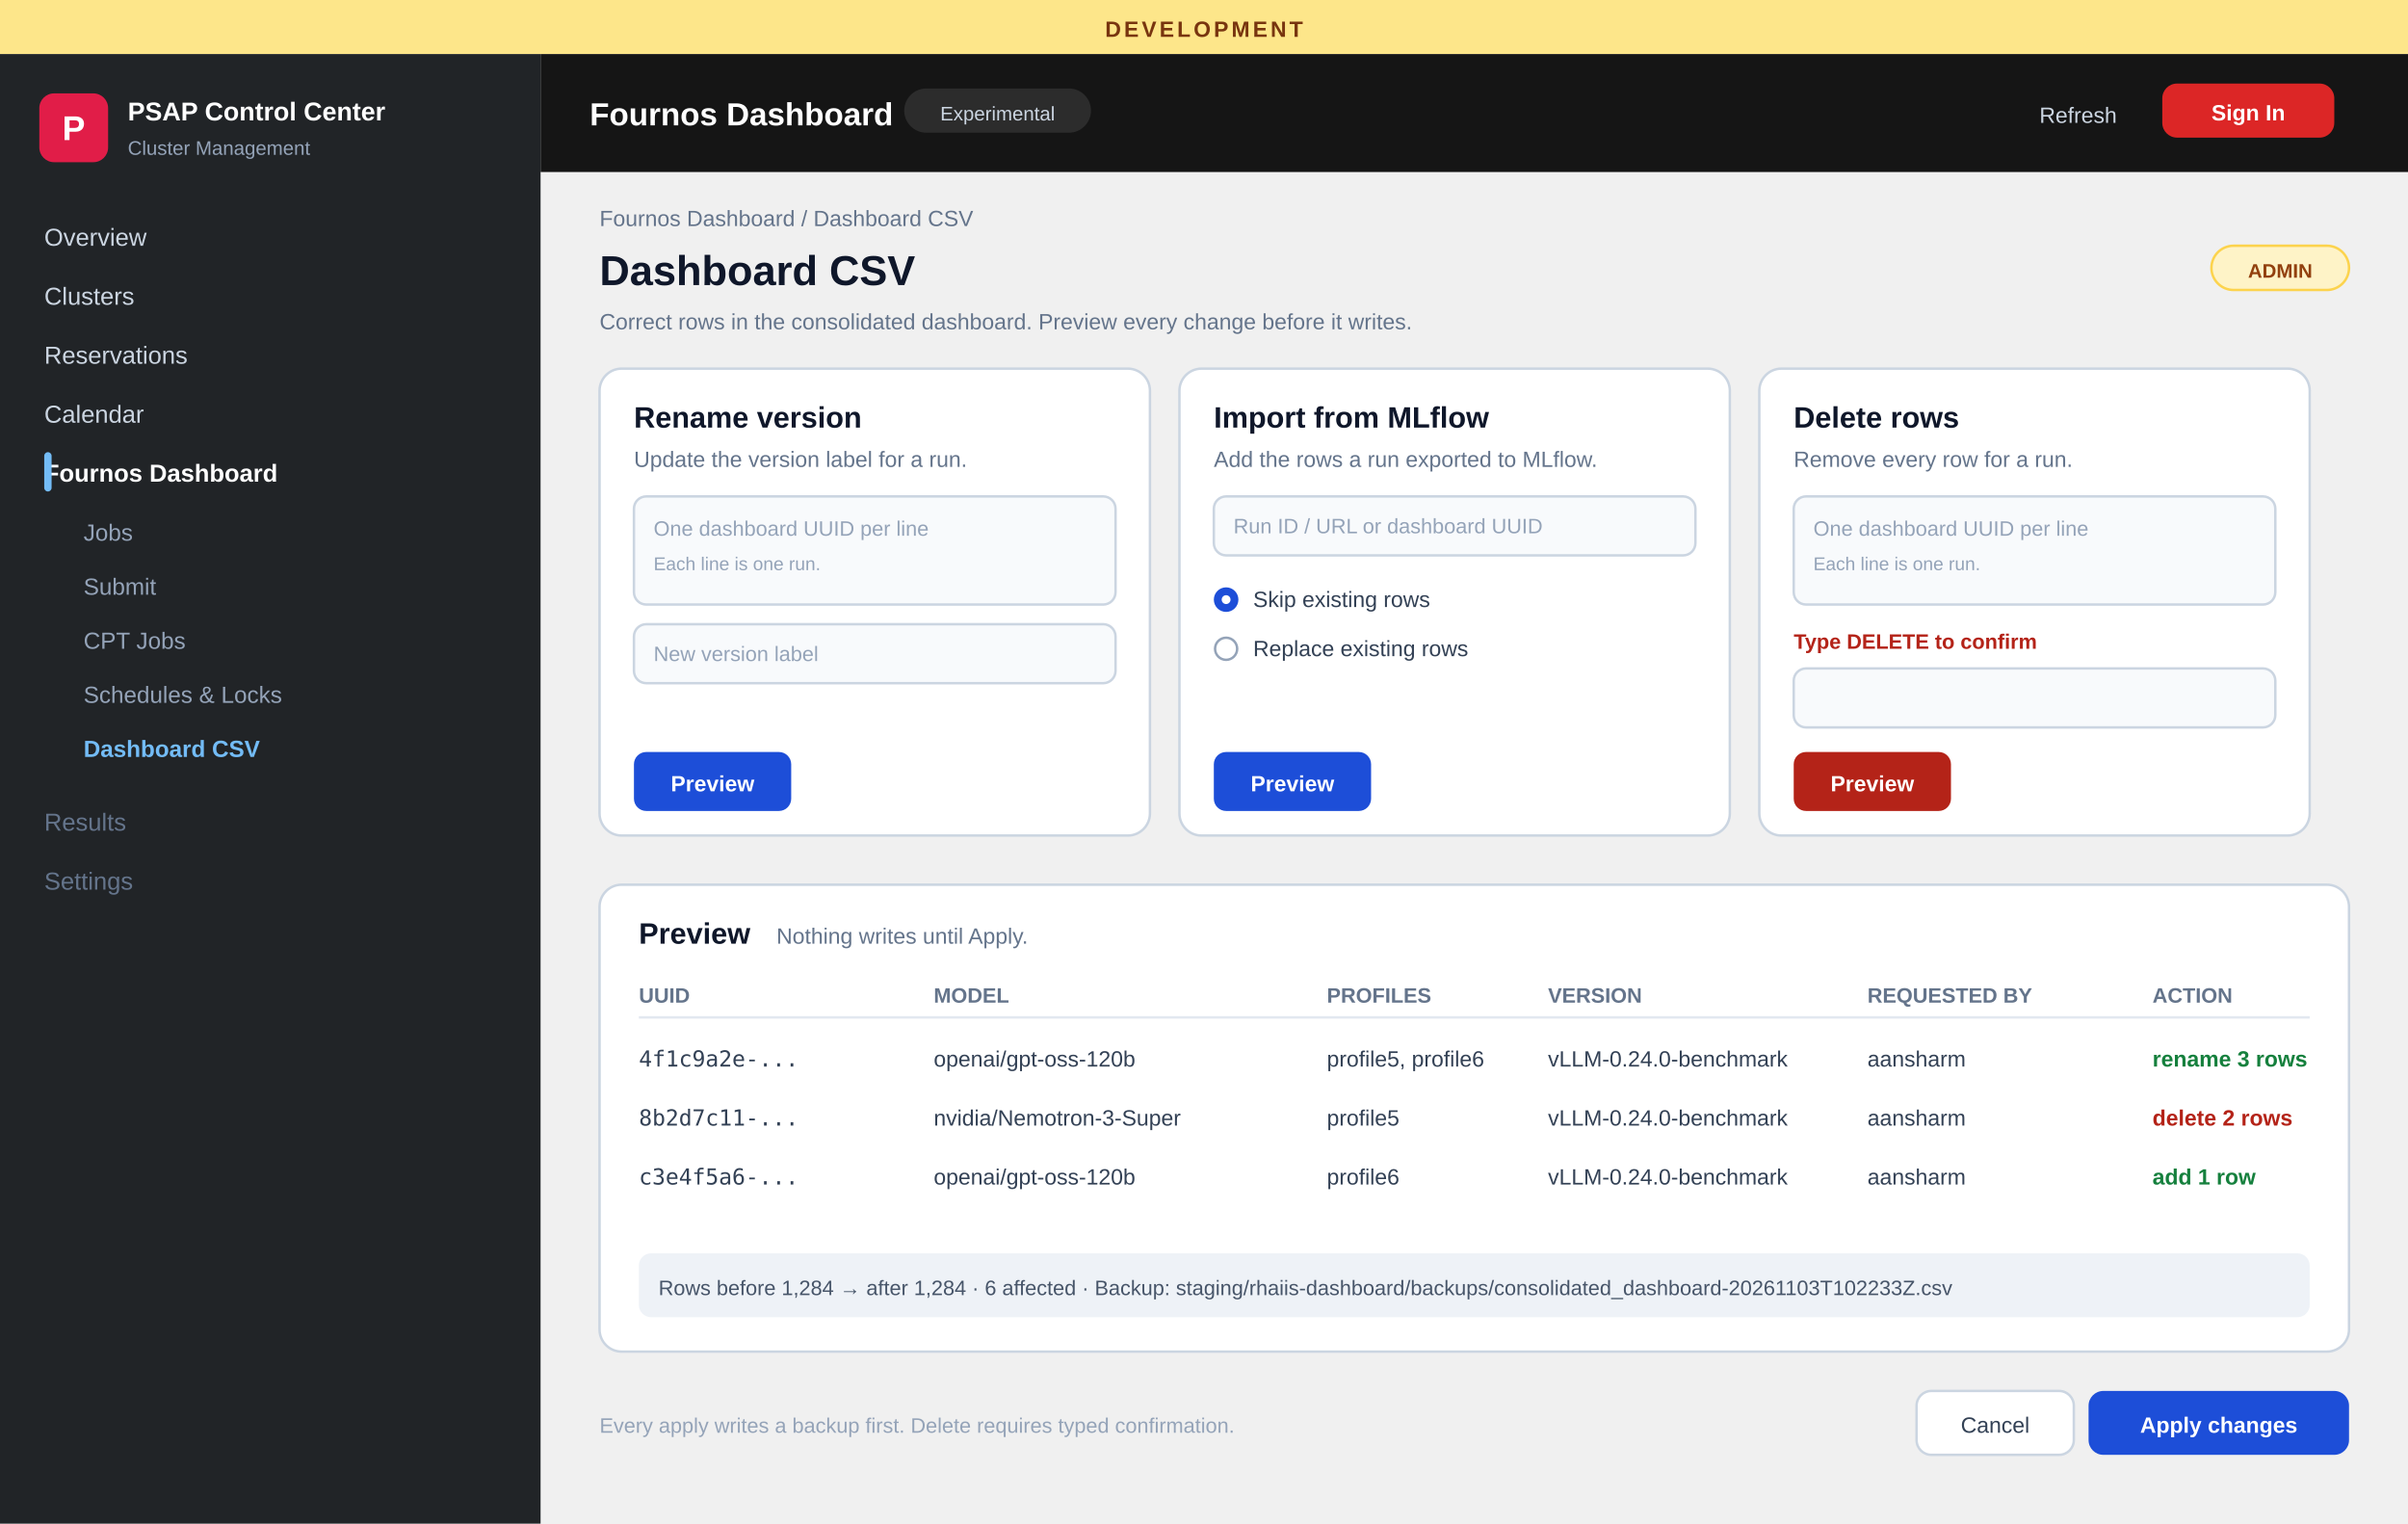
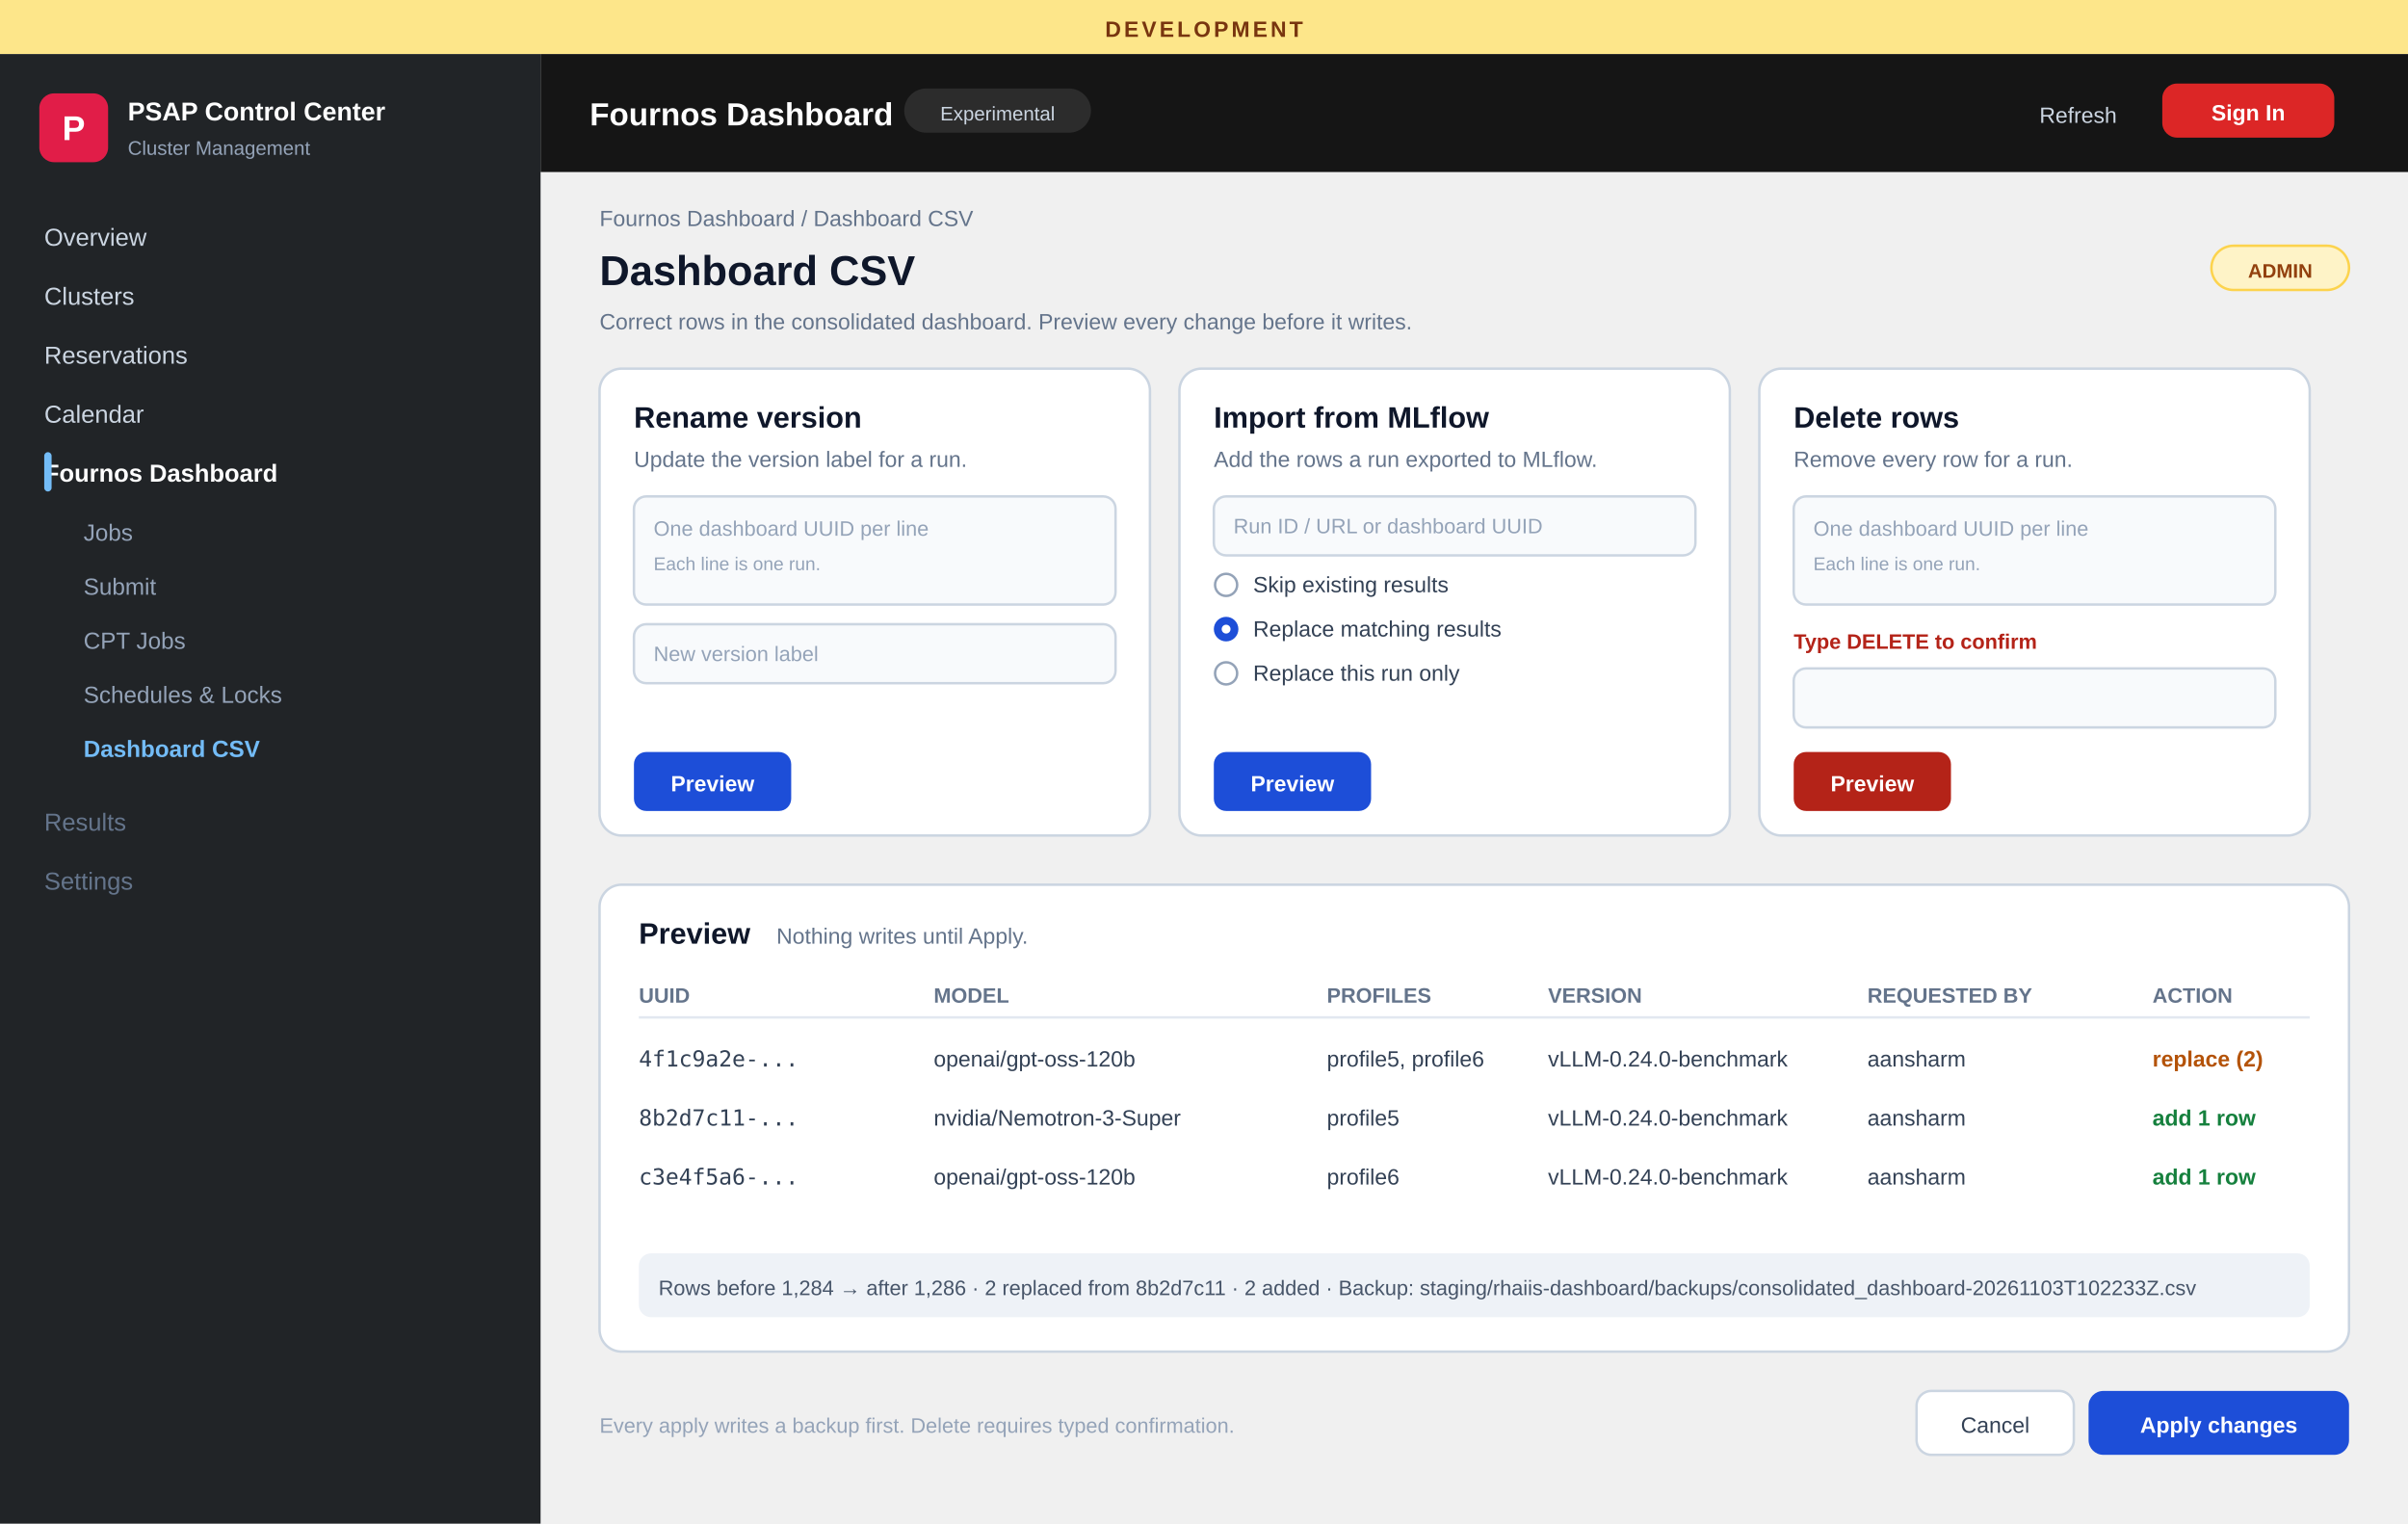
<svg xmlns="http://www.w3.org/2000/svg" width="980" height="620" viewBox="0 0 980 620" role="img" aria-labelledby="adminTitle adminDesc">
  <rect x="0" y="0" width="980" height="620" fill="#f0f0f0" />
  <rect x="0" y="0" width="980" height="22" fill="#fde68a" />
  <text x="490" y="15" text-anchor="middle" font-family="Red Hat Text, Arial, Helvetica, sans-serif" font-size="9" font-weight="700" letter-spacing="1.2" fill="#78350f">DEVELOPMENT</text>
  <rect x="0" y="22" width="220" height="598" fill="#212427" />
  <rect x="220" y="22" width="760" height="48" fill="#151515" />
  <rect x="16" y="38" width="28" height="28" rx="6" fill="#e11d48" />
  <text x="30" y="57" text-anchor="middle" font-family="Red Hat Display, Arial, Helvetica, sans-serif" font-size="14" font-weight="700" fill="#ffffff">P</text>
  <text x="52" y="49" font-family="Red Hat Display, Arial, Helvetica, sans-serif" font-size="10.5" font-weight="700" fill="#ffffff">PSAP Control Center</text>
  <text x="52" y="63" font-family="Red Hat Text, Arial, Helvetica, sans-serif" font-size="8" fill="#94a3b8">Cluster Management</text>
  <text x="18" y="100" font-family="Red Hat Text, Arial, Helvetica, sans-serif" font-size="10" fill="#cbd5e1">Overview</text>
  <text x="18" y="124" font-family="Red Hat Text, Arial, Helvetica, sans-serif" font-size="10" fill="#cbd5e1">Clusters</text>
  <text x="18" y="148" font-family="Red Hat Text, Arial, Helvetica, sans-serif" font-size="10" fill="#cbd5e1">Reservations</text>
  <text x="18" y="172" font-family="Red Hat Text, Arial, Helvetica, sans-serif" font-size="10" fill="#cbd5e1">Calendar</text>
  <text x="18" y="196" font-family="Red Hat Text, Arial, Helvetica, sans-serif" font-size="10" font-weight="700" fill="#ffffff">Fournos Dashboard</text>
  <rect x="18" y="184" width="3" height="16" rx="1.5" fill="#73bcf7" />
  <text x="34" y="220" font-family="Red Hat Text, Arial, Helvetica, sans-serif" font-size="9.5" fill="#94a3b8">Jobs</text>
  <text x="34" y="242" font-family="Red Hat Text, Arial, Helvetica, sans-serif" font-size="9.5" fill="#94a3b8">Submit</text>
  <text x="34" y="264" font-family="Red Hat Text, Arial, Helvetica, sans-serif" font-size="9.5" fill="#94a3b8">CPT Jobs</text>
  <text x="34" y="286" font-family="Red Hat Text, Arial, Helvetica, sans-serif" font-size="9.5" fill="#94a3b8">Schedules &amp; Locks</text>
  <text x="34" y="308" font-family="Red Hat Text, Arial, Helvetica, sans-serif" font-size="9.5" font-weight="700" fill="#73bcf7">Dashboard CSV</text>
  <text x="18" y="338" font-family="Red Hat Text, Arial, Helvetica, sans-serif" font-size="10" fill="#64748b">Results</text>
  <text x="18" y="362" font-family="Red Hat Text, Arial, Helvetica, sans-serif" font-size="10" fill="#64748b">Settings</text>
  <text x="240" y="51" font-family="Red Hat Display, Arial, Helvetica, sans-serif" font-size="13" font-weight="700" fill="#ffffff">Fournos Dashboard</text>
  <rect x="368" y="36" width="76" height="18" rx="9" fill="rgba(255,255,255,0.10)" />
  <text x="406" y="49" text-anchor="middle" font-family="Red Hat Text, Arial, Helvetica, sans-serif" font-size="8" fill="#cbd5e1">Experimental</text>
  <text x="830" y="50" font-family="Red Hat Text, Arial, Helvetica, sans-serif" font-size="9" fill="#cbd5e1">Refresh</text>
  <rect x="880" y="34" width="70" height="22" rx="6" fill="#dc2626" />
  <text x="915" y="49" text-anchor="middle" font-family="Red Hat Text, Arial, Helvetica, sans-serif" font-size="9" font-weight="700" fill="#ffffff">Sign In</text>
  <text x="244" y="92" font-family="Red Hat Text, Arial, Helvetica, sans-serif" font-size="9" fill="#64748b">Fournos Dashboard / Dashboard CSV</text>
  <text x="244" y="116" font-family="Red Hat Display, Arial, Helvetica, sans-serif" font-size="17" font-weight="700" fill="#0f172a">Dashboard CSV</text>
  <text x="244" y="134" font-family="Red Hat Text, Arial, Helvetica, sans-serif" font-size="9" fill="#64748b">Correct rows in the consolidated dashboard. Preview every change before it writes.</text>
  <rect x="900" y="100" width="56" height="18" rx="9" fill="#fef3c7" stroke="#fcd34d" />
  <text x="928" y="113" text-anchor="middle" font-family="Red Hat Text, Arial, Helvetica, sans-serif" font-size="8" font-weight="700" fill="#92400e">ADMIN</text>
  <rect x="244" y="150" width="224" height="190" rx="9" fill="#ffffff" stroke="#cbd5e1" />
  <text x="258" y="174" font-family="Red Hat Display, Arial, Helvetica, sans-serif" font-size="12" font-weight="700" fill="#0f172a">Rename version</text>
  <text x="258" y="190" font-family="Red Hat Text, Arial, Helvetica, sans-serif" font-size="9" fill="#64748b">Update the version label for a run.</text>
  <rect x="258" y="202" width="196" height="44" rx="5" fill="#f8fafc" stroke="#cbd5e1" />
  <text x="266" y="218" font-family="Red Hat Text, Arial, Helvetica, sans-serif" font-size="8.5" fill="#94a3b8">One dashboard UUID per line</text>
  <text x="266" y="232" font-family="Red Hat Text, Arial, Helvetica, sans-serif" font-size="7.5" fill="#94a3b8">Each line is one run.</text>
  <rect x="258" y="254" width="196" height="24" rx="5" fill="#f8fafc" stroke="#cbd5e1" />
  <text x="266" y="269" font-family="Red Hat Text, Arial, Helvetica, sans-serif" font-size="8.5" fill="#94a3b8">New version label</text>
  <rect x="258" y="306" width="64" height="24" rx="5" fill="#1d4ed8" />
  <text x="290" y="322" text-anchor="middle" font-family="Red Hat Text, Arial, Helvetica, sans-serif" font-size="9" font-weight="700" fill="#ffffff">Preview</text>
  <rect x="480" y="150" width="224" height="190" rx="9" fill="#ffffff" stroke="#cbd5e1" />
  <text x="494" y="174" font-family="Red Hat Display, Arial, Helvetica, sans-serif" font-size="12" font-weight="700" fill="#0f172a">Import from MLflow</text>
  <text x="494" y="190" font-family="Red Hat Text, Arial, Helvetica, sans-serif" font-size="9" fill="#64748b">Add the rows a run exported to MLflow.</text>
  <rect x="494" y="202" width="196" height="24" rx="5" fill="#f8fafc" stroke="#cbd5e1" />
  <text x="502" y="217" font-family="Red Hat Text, Arial, Helvetica, sans-serif" font-size="8.5" fill="#94a3b8">Run ID / URL or dashboard UUID</text>
-   <circle cx="499" cy="244" r="4.5" fill="#1d4ed8" stroke="#1d4ed8" />
-   <circle cx="499" cy="244" r="1.8" fill="#ffffff" />
-   <text x="510" y="247" font-family="Red Hat Text, Arial, Helvetica, sans-serif" font-size="9" fill="#334155">Skip existing rows</text>
-   <circle cx="499" cy="264" r="4.5" fill="#ffffff" stroke="#94a3b8" />
-   <text x="510" y="267" font-family="Red Hat Text, Arial, Helvetica, sans-serif" font-size="9" fill="#334155">Replace existing rows</text>
+   <circle cx="499" cy="238" r="4.5" fill="#ffffff" stroke="#94a3b8" />
+   <text x="510" y="241" font-family="Red Hat Text, Arial, Helvetica, sans-serif" font-size="9" fill="#334155">Skip existing results</text>
+   <circle cx="499" cy="256" r="4.5" fill="#1d4ed8" stroke="#1d4ed8" />
+   <circle cx="499" cy="256" r="1.8" fill="#ffffff" />
+   <text x="510" y="259" font-family="Red Hat Text, Arial, Helvetica, sans-serif" font-size="9" fill="#334155">Replace matching results</text>
+   <circle cx="499" cy="274" r="4.5" fill="#ffffff" stroke="#94a3b8" />
+   <text x="510" y="277" font-family="Red Hat Text, Arial, Helvetica, sans-serif" font-size="9" fill="#334155">Replace this run only</text>
  <rect x="494" y="306" width="64" height="24" rx="5" fill="#1d4ed8" />
  <text x="526" y="322" text-anchor="middle" font-family="Red Hat Text, Arial, Helvetica, sans-serif" font-size="9" font-weight="700" fill="#ffffff">Preview</text>
  <rect x="716" y="150" width="224" height="190" rx="9" fill="#ffffff" stroke="#cbd5e1" />
  <text x="730" y="174" font-family="Red Hat Display, Arial, Helvetica, sans-serif" font-size="12" font-weight="700" fill="#0f172a">Delete rows</text>
  <text x="730" y="190" font-family="Red Hat Text, Arial, Helvetica, sans-serif" font-size="9" fill="#64748b">Remove every row for a run.</text>
  <rect x="730" y="202" width="196" height="44" rx="5" fill="#f8fafc" stroke="#cbd5e1" />
  <text x="738" y="218" font-family="Red Hat Text, Arial, Helvetica, sans-serif" font-size="8.5" fill="#94a3b8">One dashboard UUID per line</text>
  <text x="738" y="232" font-family="Red Hat Text, Arial, Helvetica, sans-serif" font-size="7.5" fill="#94a3b8">Each line is one run.</text>
  <text x="730" y="264" font-family="Red Hat Text, Arial, Helvetica, sans-serif" font-size="8.5" font-weight="700" fill="#b42318">Type DELETE to confirm</text>
  <rect x="730" y="272" width="196" height="24" rx="5" fill="#f8fafc" stroke="#cbd5e1" />
  <rect x="730" y="306" width="64" height="24" rx="5" fill="#b42318" />
  <text x="762" y="322" text-anchor="middle" font-family="Red Hat Text, Arial, Helvetica, sans-serif" font-size="9" font-weight="700" fill="#ffffff">Preview</text>
  <rect x="244" y="360" width="712" height="190" rx="9" fill="#ffffff" stroke="#cbd5e1" />
  <text x="260" y="384" font-family="Red Hat Display, Arial, Helvetica, sans-serif" font-size="12" font-weight="700" fill="#0f172a">Preview</text>
  <text x="316" y="384" font-family="Red Hat Text, Arial, Helvetica, sans-serif" font-size="9" fill="#64748b">Nothing writes until Apply.</text>
  <text x="260" y="408" font-family="Red Hat Text, Arial, Helvetica, sans-serif" font-size="8.5" font-weight="700" fill="#64748b">UUID</text>
  <text x="380" y="408" font-family="Red Hat Text, Arial, Helvetica, sans-serif" font-size="8.5" font-weight="700" fill="#64748b">MODEL</text>
  <text x="540" y="408" font-family="Red Hat Text, Arial, Helvetica, sans-serif" font-size="8.5" font-weight="700" fill="#64748b">PROFILES</text>
  <text x="630" y="408" font-family="Red Hat Text, Arial, Helvetica, sans-serif" font-size="8.5" font-weight="700" fill="#64748b">VERSION</text>
  <text x="760" y="408" font-family="Red Hat Text, Arial, Helvetica, sans-serif" font-size="8.5" font-weight="700" fill="#64748b">REQUESTED BY</text>
  <text x="876" y="408" font-family="Red Hat Text, Arial, Helvetica, sans-serif" font-size="8.5" font-weight="700" fill="#64748b">ACTION</text>
  <line x1="260" y1="414" x2="940" y2="414" stroke="#e2e8f0" />
  <text x="260" y="434" font-family="Menlo, Consolas, monospace" font-size="9" fill="#334155">4f1c9a2e-...</text>
  <text x="380" y="434" font-family="Red Hat Text, Arial, Helvetica, sans-serif" font-size="9" fill="#334155">openai/gpt-oss-120b</text>
  <text x="540" y="434" font-family="Red Hat Text, Arial, Helvetica, sans-serif" font-size="9" fill="#334155">profile5, profile6</text>
  <text x="630" y="434" font-family="Red Hat Text, Arial, Helvetica, sans-serif" font-size="9" fill="#334155">vLLM-0.24.0-benchmark</text>
  <text x="760" y="434" font-family="Red Hat Text, Arial, Helvetica, sans-serif" font-size="9" fill="#334155">aansharm</text>
-   <text x="876" y="434" font-family="Red Hat Text, Arial, Helvetica, sans-serif" font-size="9" font-weight="700" fill="#15803d">rename 3 rows</text>
+   <text x="876" y="434" font-family="Red Hat Text, Arial, Helvetica, sans-serif" font-size="9" font-weight="700" fill="#b45309">replace (2)</text>
  <text x="260" y="458" font-family="Menlo, Consolas, monospace" font-size="9" fill="#334155">8b2d7c11-...</text>
  <text x="380" y="458" font-family="Red Hat Text, Arial, Helvetica, sans-serif" font-size="9" fill="#334155">nvidia/Nemotron-3-Super</text>
  <text x="540" y="458" font-family="Red Hat Text, Arial, Helvetica, sans-serif" font-size="9" fill="#334155">profile5</text>
  <text x="630" y="458" font-family="Red Hat Text, Arial, Helvetica, sans-serif" font-size="9" fill="#334155">vLLM-0.24.0-benchmark</text>
  <text x="760" y="458" font-family="Red Hat Text, Arial, Helvetica, sans-serif" font-size="9" fill="#334155">aansharm</text>
-   <text x="876" y="458" font-family="Red Hat Text, Arial, Helvetica, sans-serif" font-size="9" font-weight="700" fill="#b42318">delete 2 rows</text>
+   <text x="876" y="458" font-family="Red Hat Text, Arial, Helvetica, sans-serif" font-size="9" font-weight="700" fill="#15803d">add 1 row</text>
  <text x="260" y="482" font-family="Menlo, Consolas, monospace" font-size="9" fill="#334155">c3e4f5a6-...</text>
  <text x="380" y="482" font-family="Red Hat Text, Arial, Helvetica, sans-serif" font-size="9" fill="#334155">openai/gpt-oss-120b</text>
  <text x="540" y="482" font-family="Red Hat Text, Arial, Helvetica, sans-serif" font-size="9" fill="#334155">profile6</text>
  <text x="630" y="482" font-family="Red Hat Text, Arial, Helvetica, sans-serif" font-size="9" fill="#334155">vLLM-0.24.0-benchmark</text>
  <text x="760" y="482" font-family="Red Hat Text, Arial, Helvetica, sans-serif" font-size="9" fill="#334155">aansharm</text>
  <text x="876" y="482" font-family="Red Hat Text, Arial, Helvetica, sans-serif" font-size="9" font-weight="700" fill="#15803d">add 1 row</text>
  <rect x="260" y="510" width="680" height="26" rx="5" fill="#eef2f7" />
-   <text x="268" y="527" font-family="Red Hat Text, Arial, Helvetica, sans-serif" font-size="8.5" fill="#475569">Rows before 1,284 → after 1,284 · 6 affected · Backup: staging/rhaiis-dashboard/backups/consolidated_dashboard-20261103T102233Z.csv</text>
+   <text x="268" y="527" font-family="Red Hat Text, Arial, Helvetica, sans-serif" font-size="8.5" fill="#475569">Rows before 1,284 → after 1,286 · 2 replaced from 8b2d7c11 · 2 added · Backup: staging/rhaiis-dashboard/backups/consolidated_dashboard-20261103T102233Z.csv</text>
  <rect x="780" y="566" width="64" height="26" rx="6" fill="#ffffff" stroke="#cbd5e1" />
  <text x="812" y="583" text-anchor="middle" font-family="Red Hat Text, Arial, Helvetica, sans-serif" font-size="9" fill="#334155">Cancel</text>
  <rect x="850" y="566" width="106" height="26" rx="6" fill="#1d4ed8" />
  <text x="903" y="583" text-anchor="middle" font-family="Red Hat Text, Arial, Helvetica, sans-serif" font-size="9" font-weight="700" fill="#ffffff">Apply changes</text>
  <text x="244" y="583" font-family="Red Hat Text, Arial, Helvetica, sans-serif" font-size="8.5" fill="#94a3b8">Every apply writes a backup first. Delete requires typed confirmation.</text>
</svg>
